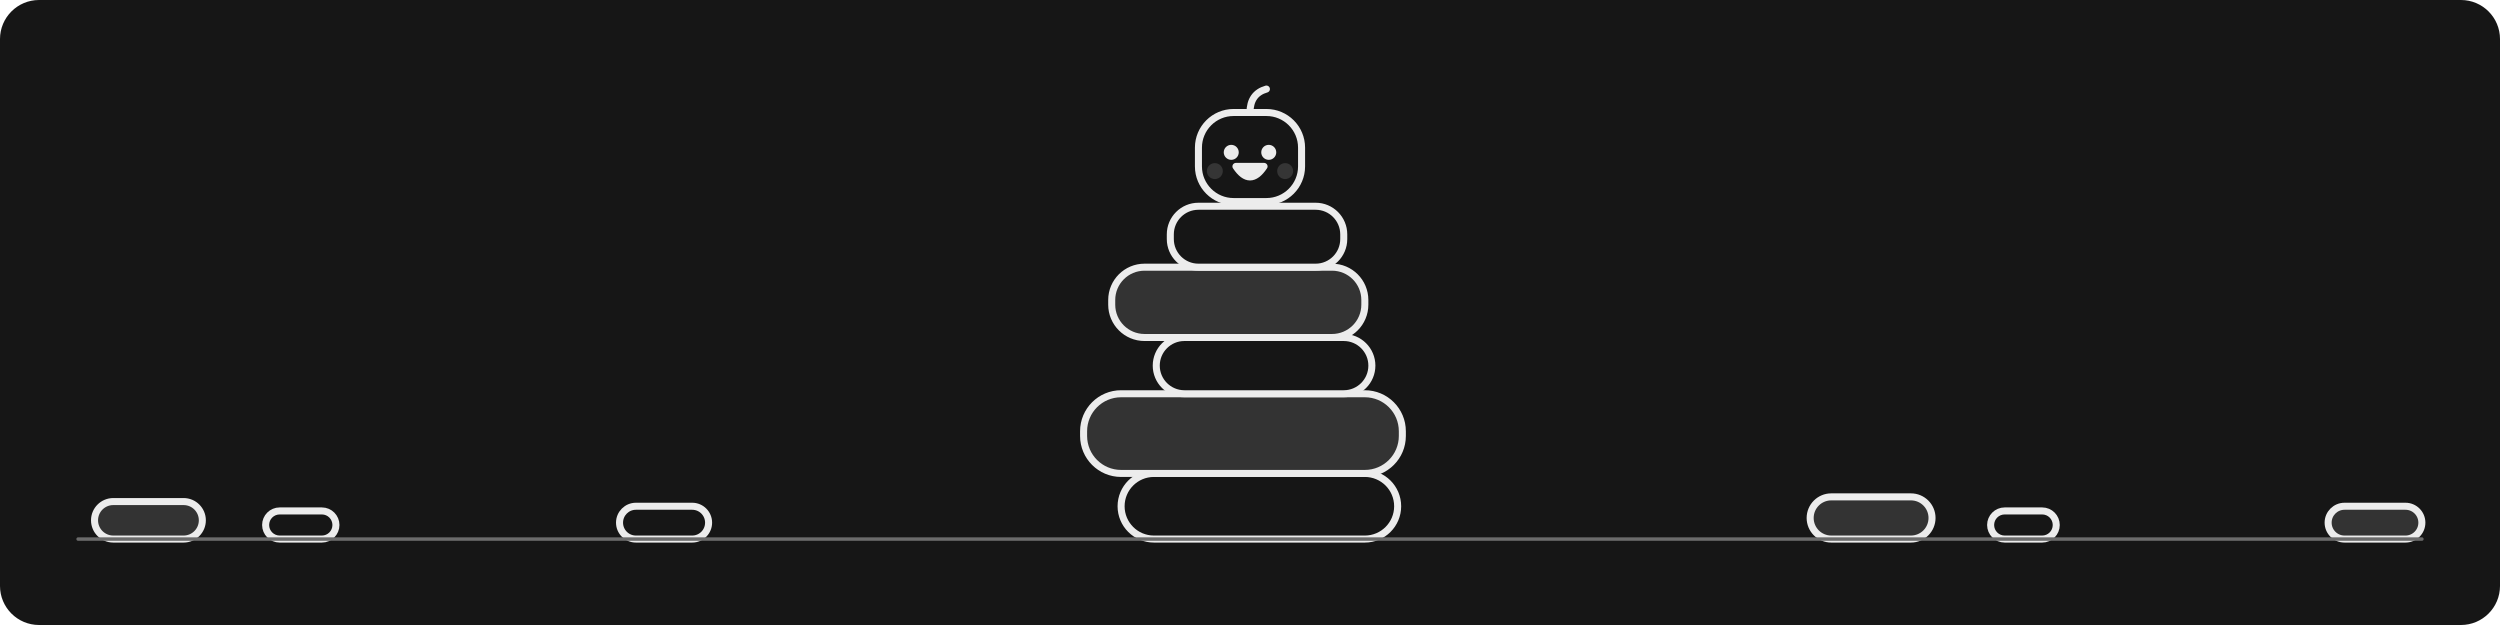
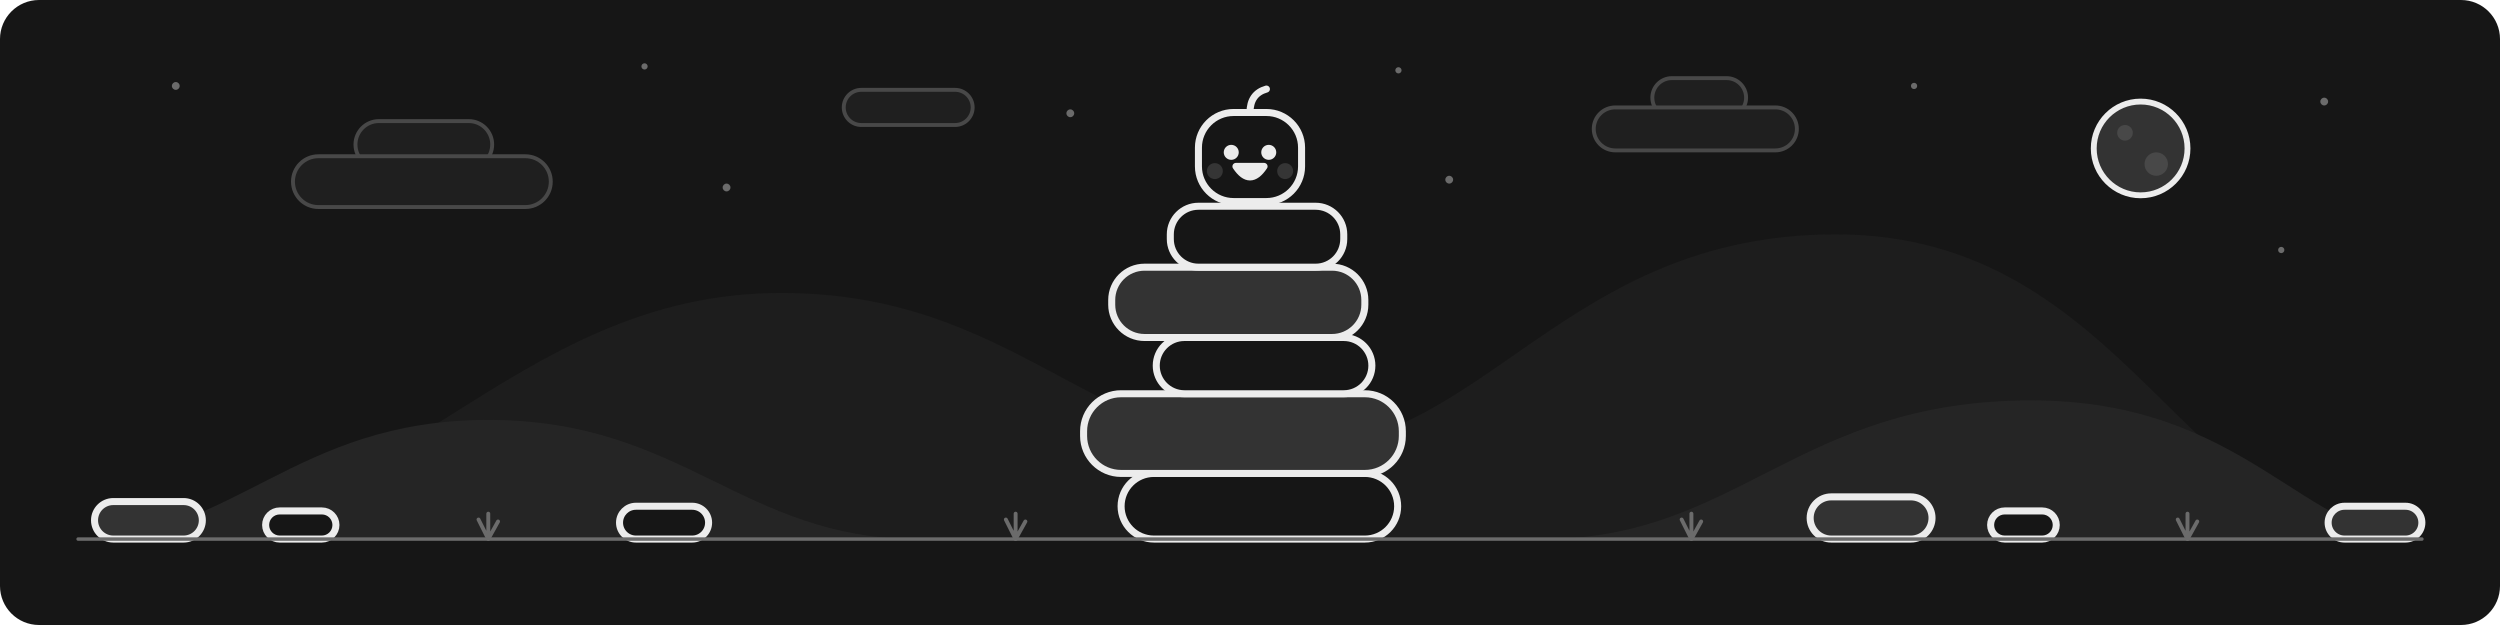
<svg xmlns="http://www.w3.org/2000/svg" viewBox="0 0 1280 320" width="1280" height="320" role="img" aria-label="Mitdol Labs: a cairn with Mitdori on top">
  <rect width="1280" height="320" rx="20" fill="#161616" />
+   <path fill="#1d1d1d" d="M60 276 C200 276 260 150 400 150 C520 150 560 230 660 230 C760 230 800 120 940 120 C1090 120 1120 276 1230 276 Z" />
+   <path fill="#252525" d="M40 276 C120 276 150 215 250 215 C350 215 380 276 470 276 Z" />
+   <path fill="#252525" d="M790 276 C890 276 920 205 1040 205 C1150 205 1180 276 1240 276 Z" />
+   <circle cx="1096" cy="76" r="24" fill="#333333" stroke="#ececec" stroke-width="3" />
+   <circle cx="1088" cy="68" r="4" fill="#484848" />
+   <circle cx="1104" cy="84" r="6" fill="#484848" />
+   <circle cx="90" cy="44" r="2" fill="#6b6b6b" />
+   <circle cx="330" cy="34" r="1.6" fill="#6b6b6b" />
+   <circle cx="372" cy="96" r="2" fill="#6b6b6b" />
+   <circle cx="548" cy="58" r="2" fill="#6b6b6b" />
+   <circle cx="604" cy="112" r="1.6" fill="#6b6b6b" />
+   <circle cx="716" cy="36" r="1.6" fill="#6b6b6b" />
+   <circle cx="742" cy="92" r="2" fill="#6b6b6b" />
+   <circle cx="980" cy="44" r="1.6" fill="#6b6b6b" />
+   <circle cx="1190" cy="52" r="2" fill="#6b6b6b" />
+   <circle cx="1168" cy="128" r="1.6" fill="#6b6b6b" />
+   <rect x="182" y="62" width="70" height="24" rx="12" fill="#1f1f1f" stroke="#484848" stroke-width="2" />
+   <rect x="150" y="80" width="132" height="26" rx="13" fill="#1f1f1f" stroke="#484848" stroke-width="2" />
+   <rect x="432" y="46" width="66" height="18" rx="9" fill="#1f1f1f" stroke="#484848" stroke-width="2" />
+   <rect x="846" y="40" width="48" height="20" rx="10" fill="#1f1f1f" stroke="#484848" stroke-width="2" />
+   <rect x="816" y="55" width="104" height="22" rx="11" fill="#1f1f1f" stroke="#484848" stroke-width="2" />
+   <path fill="none" stroke="#6b6b6b" stroke-width="2" stroke-linecap="round" d="M250 276 l-5 -10 M250 276 v-13 M250 276 l5 -9 M520 276 l-5 -10 M520 276 v-13 M520 276 l5 -9 M866 276 l-5 -10 M866 276 v-13 M866 276 l5 -9 M1120 276 l-5 -10 M1120 276 v-13 M1120 276 l5 -9" />
  <g transform="translate(640 276) scale(1.2)">
    <rect x="-493" y="-16" width="46" height="16" rx="8.0" fill="#333333" stroke="#ececec" stroke-width="3" />
    <rect x="-420" y="-12" width="30" height="12" rx="6.0" fill="#161616" stroke="#ececec" stroke-width="3" />
    <rect x="-269" y="-14" width="38" height="14" rx="7.0" fill="#161616" stroke="#ececec" stroke-width="3" />
    <rect x="239" y="-18" width="52" height="18" rx="9.0" fill="#333333" stroke="#ececec" stroke-width="3" />
    <rect x="316" y="-12" width="28" height="12" rx="6.0" fill="#161616" stroke="#ececec" stroke-width="3" />
    <rect x="460" y="-14" width="40" height="14" rx="7.0" fill="#333333" stroke="#ececec" stroke-width="3" />
    <rect x="-55" y="-28" width="118" height="28" rx="14" fill="#161616" stroke="#ececec" stroke-width="3" />
    <rect x="-71" y="-62" width="136" height="34" rx="16" fill="#333333" stroke="#ececec" stroke-width="3" />
    <rect x="-40" y="-86" width="92" height="24" rx="12" fill="#161616" stroke="#ececec" stroke-width="3" />
    <rect x="-59" y="-116" width="108" height="30" rx="14" fill="#333333" stroke="#ececec" stroke-width="3" />
    <rect x="-34" y="-142" width="74" height="26" rx="12" fill="#161616" stroke="#ececec" stroke-width="3" />
    <g transform="translate(0 -142)">
      <path fill="none" stroke="#ececec" stroke-width="3" stroke-linecap="round" stroke-linejoin="round" d="M-9 -6 V-1 M9 -6 V-1" />
      <path fill="none" stroke="#ececec" stroke-width="3" stroke-linecap="round" stroke-linejoin="round" d="M0 -40 q0 -8 7 -10" />
      <rect x="-22" y="-40" width="44" height="38" rx="15" fill="#161616" stroke="#ececec" stroke-width="3" />
      <circle cx="-8" cy="-23" r="3.2" fill="#ececec" />
      <circle cx="8" cy="-23" r="3.2" fill="#ececec" />
      <circle cx="-15" cy="-15" r="3.4" fill="#4a4a4a" opacity=".6" />
      <circle cx="15" cy="-15" r="3.4" fill="#4a4a4a" opacity=".6" />
      <path d="M-6 -17 q6 9 12 0 Z" fill="#ececec" stroke="#ececec" stroke-width="3" stroke-linecap="round" stroke-linejoin="round" />
    </g>
    <line x1="-500" y1="0" x2="500" y2="0" stroke="#6b6b6b" stroke-width="1.5" stroke-linecap="round" />
  </g>
</svg>
